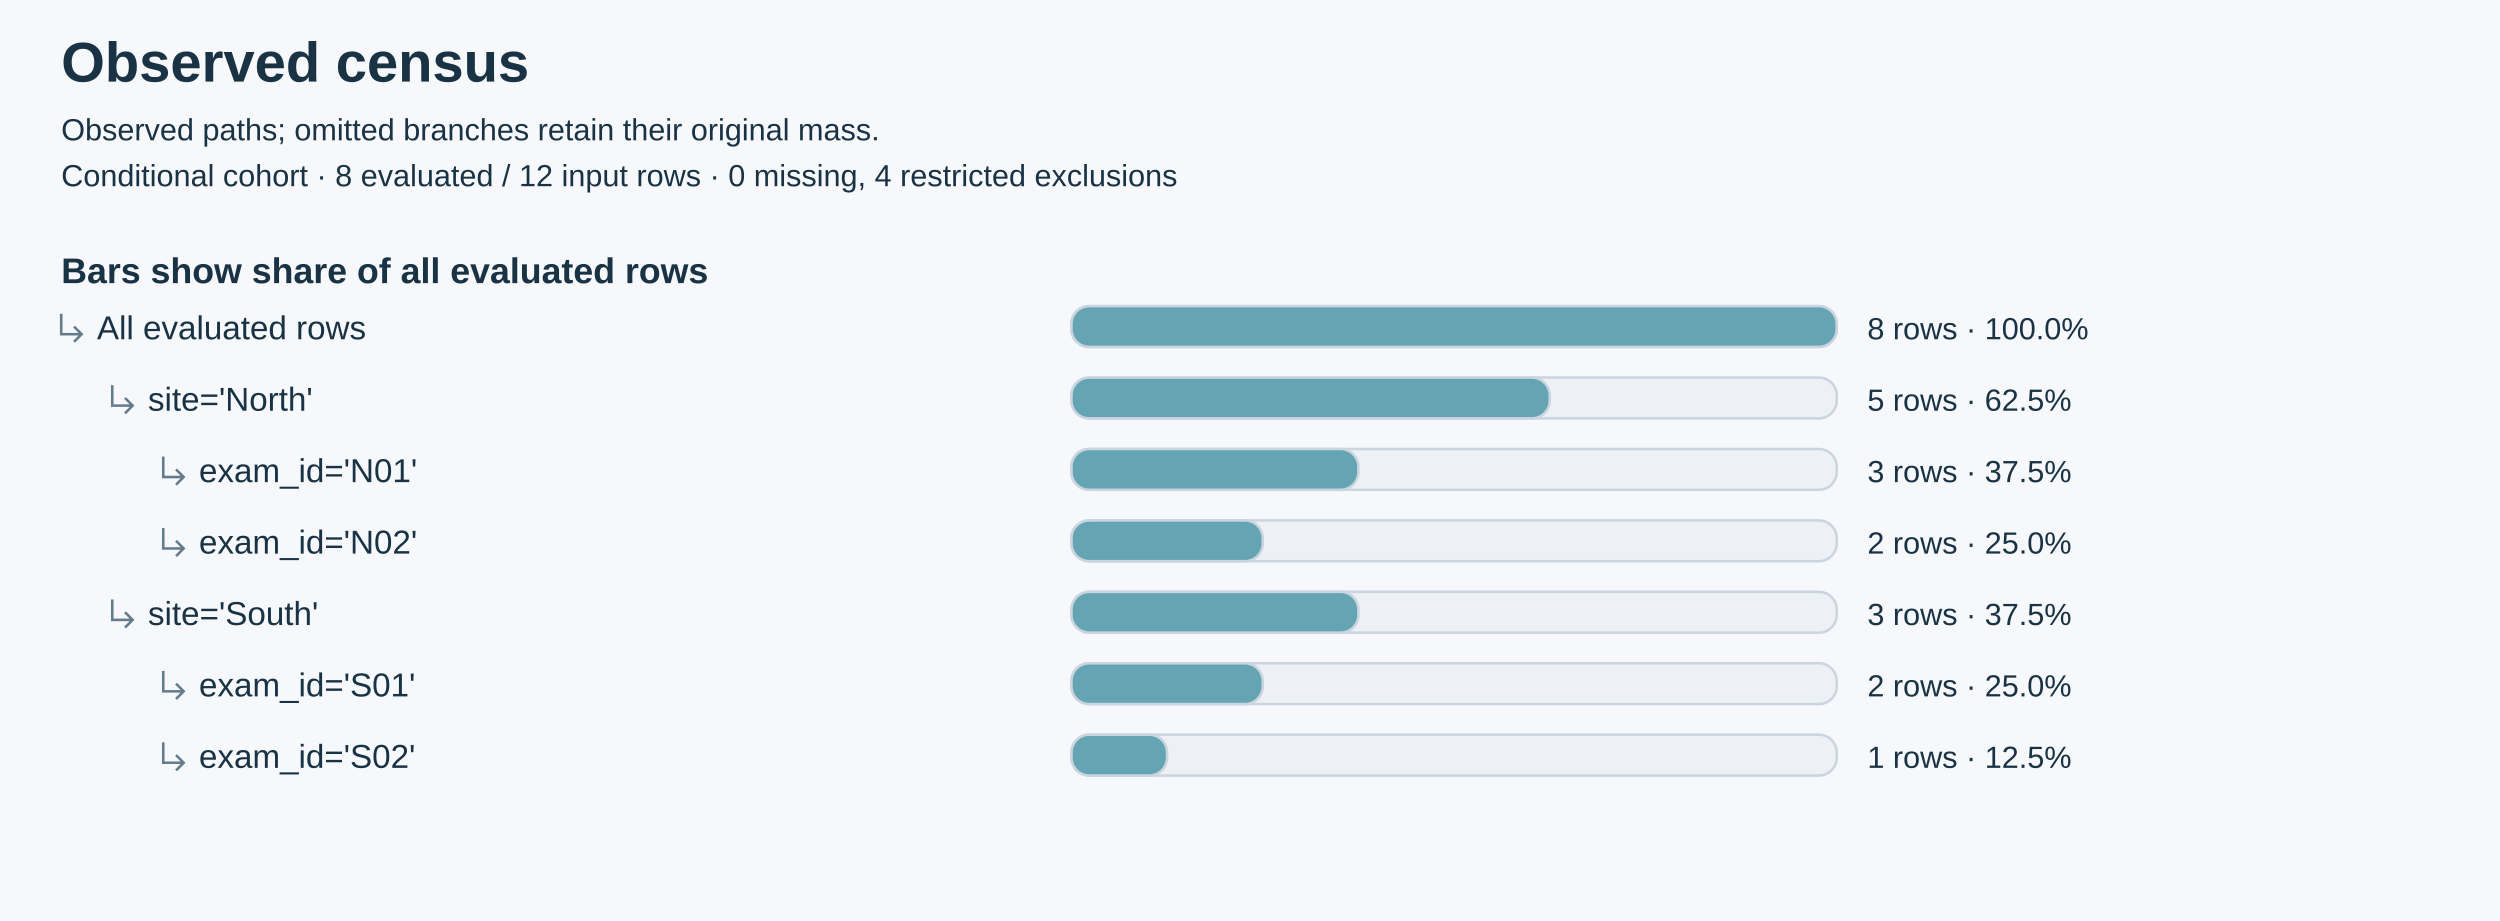
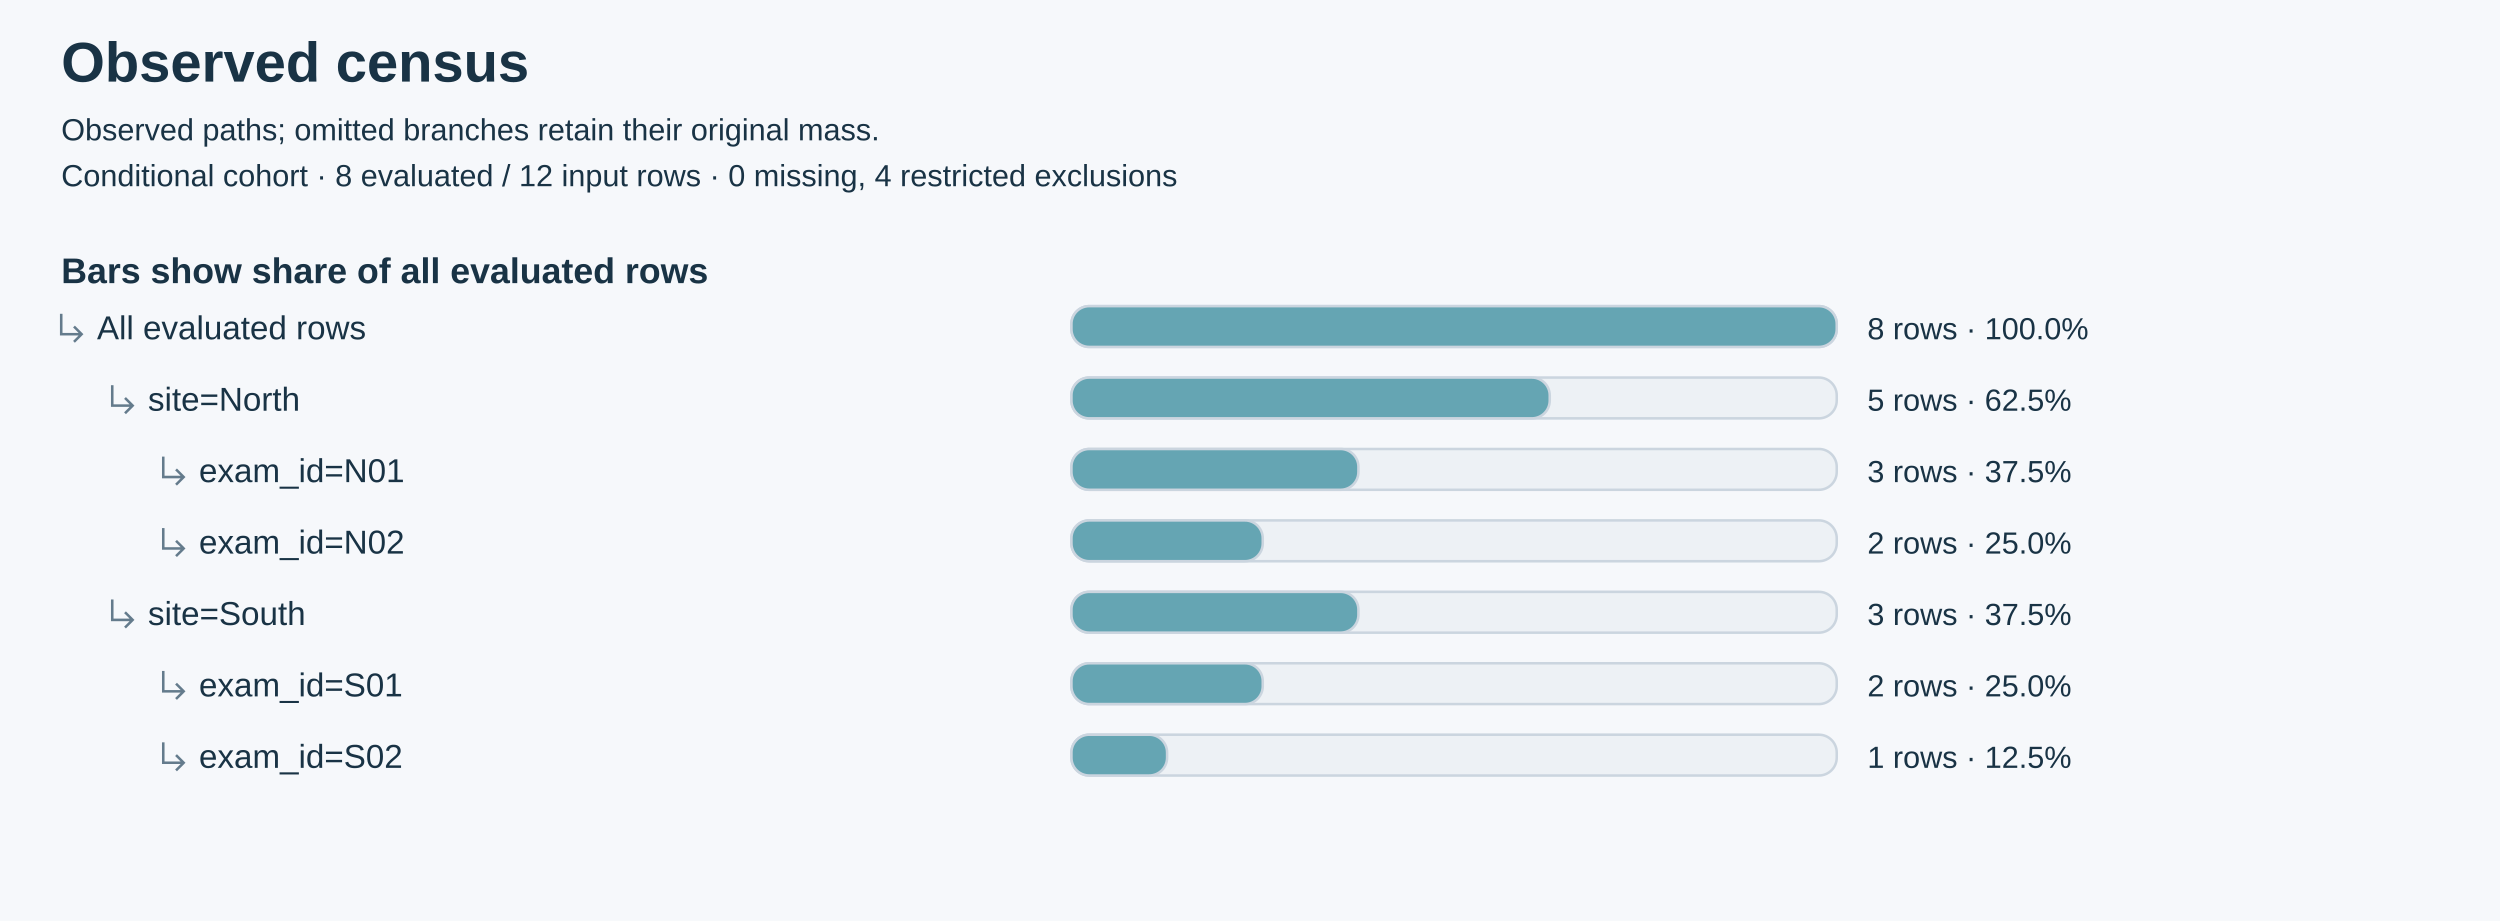
<svg xmlns="http://www.w3.org/2000/svg" role="img" aria-label="Observed census" viewBox="0 0 980 361" width="980" height="361" font-family="Arial, sans-serif" fill="#193345">
  <rect width="100%" height="100%" fill="#f6f8fb" />
  <text x="24" y="32" font-size="22" font-weight="600">Observed census</text>
  <text x="24" y="55" font-size="12" font-weight="400">Observed paths; omitted branches retain their original mass.</text>
  <text x="24" y="73" font-size="12" font-weight="400">Conditional cohort · 8 evaluated / 12 input rows · 0 missing, 4 restricted exclusions</text>
  <text x="24" y="111" font-size="14" font-weight="600">Bars show share of all evaluated rows</text>
  <g data-row="c0" data-parent="">
    <path d="M24,123 v8 h8 m-3,-3 l3,3 -3,3" fill="none" stroke="#647b8c" />
    <text x="38" y="133" font-size="13" font-weight="400">All evaluated rows</text>
    <rect x="420" y="120" width="300" height="16" rx="7" fill="#edf1f5" stroke="#cbd5df" />
    <rect x="420" y="120" width="300.0" height="16" rx="7" fill="#65a5b3" stroke="#cbd5df" />
    <text x="732" y="133" font-size="12" font-weight="400">8 rows · 100.0%</text>
  </g>
  <g data-row="c1" data-parent="c0">
    <path d="M44,151 v8 h8 m-3,-3 l3,3 -3,3" fill="none" stroke="#647b8c" />
-     <text x="58" y="161" font-size="13" font-weight="400">site='North'</text>
+     <text x="58" y="161" font-size="13" font-weight="400">site=North</text>
    <rect x="420" y="148" width="300" height="16" rx="7" fill="#edf1f5" stroke="#cbd5df" />
    <rect x="420" y="148" width="187.5" height="16" rx="7" fill="#65a5b3" stroke="#cbd5df" />
    <text x="732" y="161" font-size="12" font-weight="400">5 rows · 62.5%</text>
  </g>
  <g data-row="c2" data-parent="c1">
    <path d="M64,179 v8 h8 m-3,-3 l3,3 -3,3" fill="none" stroke="#647b8c" />
-     <text x="78" y="189" font-size="13" font-weight="400">exam_id='N01'</text>
+     <text x="78" y="189" font-size="13" font-weight="400">exam_id=N01</text>
    <rect x="420" y="176" width="300" height="16" rx="7" fill="#edf1f5" stroke="#cbd5df" />
    <rect x="420" y="176" width="112.5" height="16" rx="7" fill="#65a5b3" stroke="#cbd5df" />
    <text x="732" y="189" font-size="12" font-weight="400">3 rows · 37.5%</text>
  </g>
  <g data-row="c3" data-parent="c1">
    <path d="M64,207 v8 h8 m-3,-3 l3,3 -3,3" fill="none" stroke="#647b8c" />
-     <text x="78" y="217" font-size="13" font-weight="400">exam_id='N02'</text>
+     <text x="78" y="217" font-size="13" font-weight="400">exam_id=N02</text>
    <rect x="420" y="204" width="300" height="16" rx="7" fill="#edf1f5" stroke="#cbd5df" />
    <rect x="420" y="204" width="75.0" height="16" rx="7" fill="#65a5b3" stroke="#cbd5df" />
    <text x="732" y="217" font-size="12" font-weight="400">2 rows · 25.0%</text>
  </g>
  <g data-row="c4" data-parent="c0">
    <path d="M44,235 v8 h8 m-3,-3 l3,3 -3,3" fill="none" stroke="#647b8c" />
-     <text x="58" y="245" font-size="13" font-weight="400">site='South'</text>
+     <text x="58" y="245" font-size="13" font-weight="400">site=South</text>
    <rect x="420" y="232" width="300" height="16" rx="7" fill="#edf1f5" stroke="#cbd5df" />
    <rect x="420" y="232" width="112.5" height="16" rx="7" fill="#65a5b3" stroke="#cbd5df" />
    <text x="732" y="245" font-size="12" font-weight="400">3 rows · 37.5%</text>
  </g>
  <g data-row="c5" data-parent="c4">
    <path d="M64,263 v8 h8 m-3,-3 l3,3 -3,3" fill="none" stroke="#647b8c" />
-     <text x="78" y="273" font-size="13" font-weight="400">exam_id='S01'</text>
+     <text x="78" y="273" font-size="13" font-weight="400">exam_id=S01</text>
    <rect x="420" y="260" width="300" height="16" rx="7" fill="#edf1f5" stroke="#cbd5df" />
    <rect x="420" y="260" width="75.0" height="16" rx="7" fill="#65a5b3" stroke="#cbd5df" />
    <text x="732" y="273" font-size="12" font-weight="400">2 rows · 25.0%</text>
  </g>
  <g data-row="c6" data-parent="c4">
    <path d="M64,291 v8 h8 m-3,-3 l3,3 -3,3" fill="none" stroke="#647b8c" />
-     <text x="78" y="301" font-size="13" font-weight="400">exam_id='S02'</text>
+     <text x="78" y="301" font-size="13" font-weight="400">exam_id=S02</text>
    <rect x="420" y="288" width="300" height="16" rx="7" fill="#edf1f5" stroke="#cbd5df" />
    <rect x="420" y="288" width="37.5" height="16" rx="7" fill="#65a5b3" stroke="#cbd5df" />
    <text x="732" y="301" font-size="12" font-weight="400">1 rows · 12.5%</text>
  </g>
</svg>
